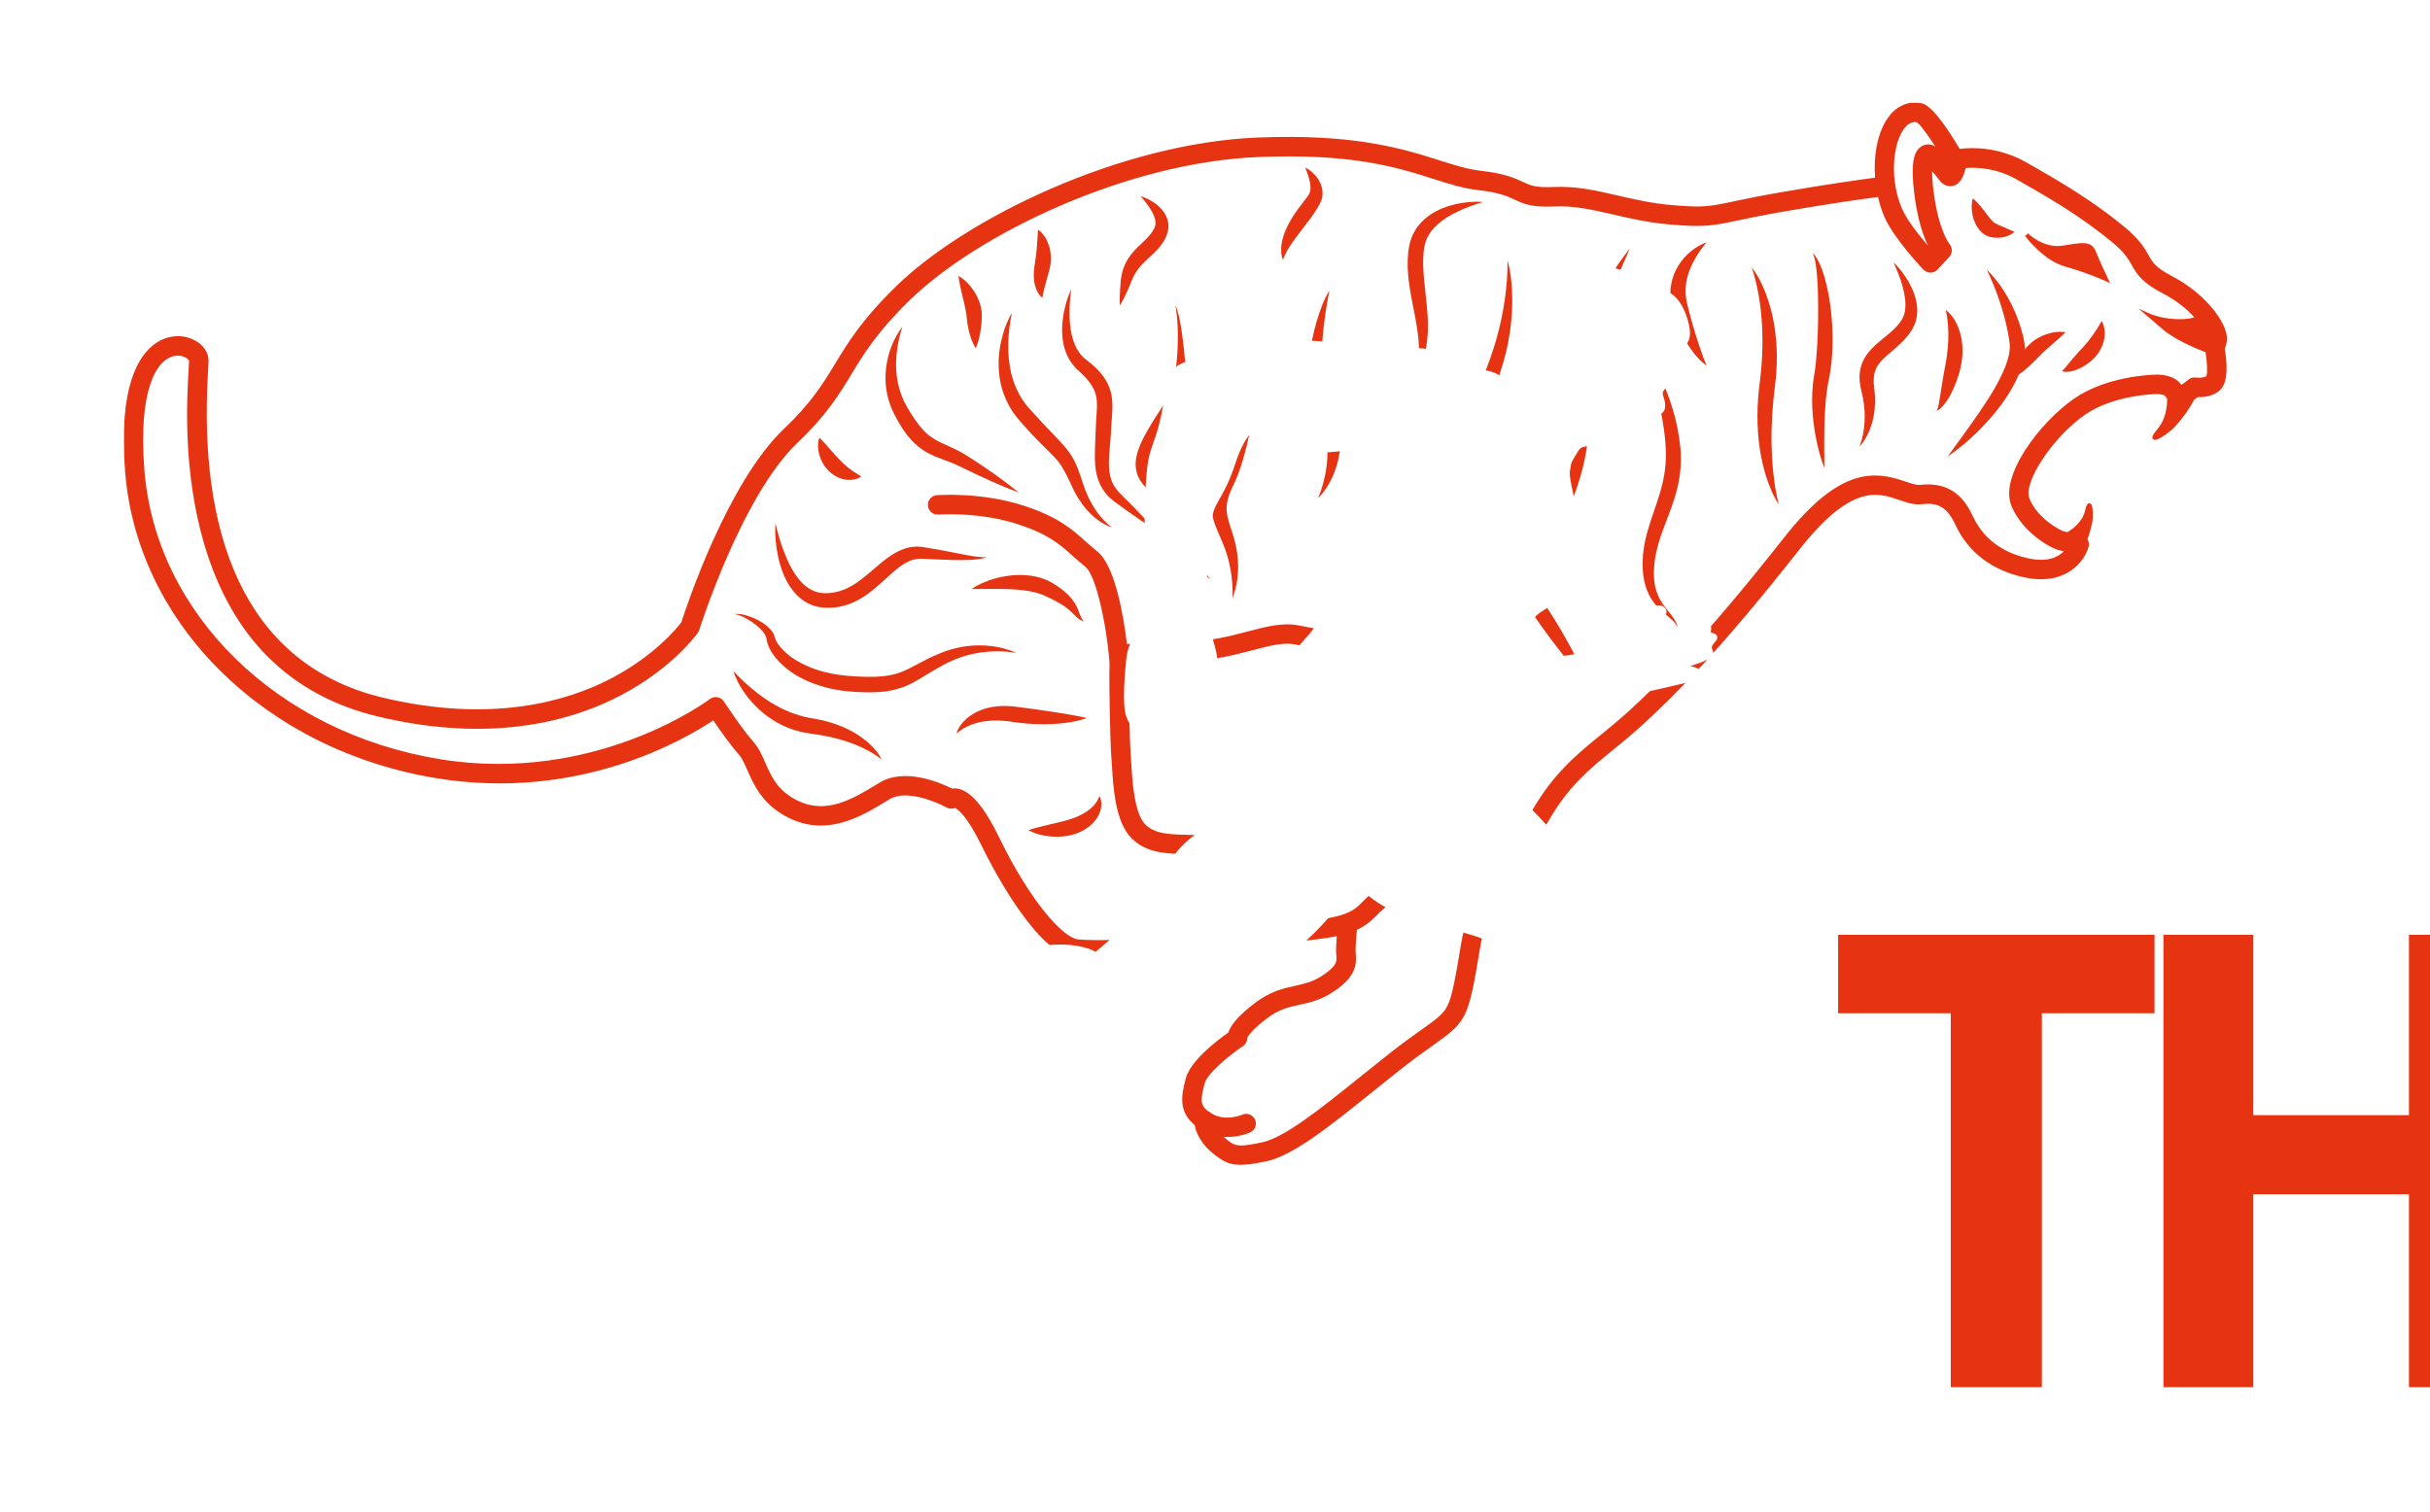
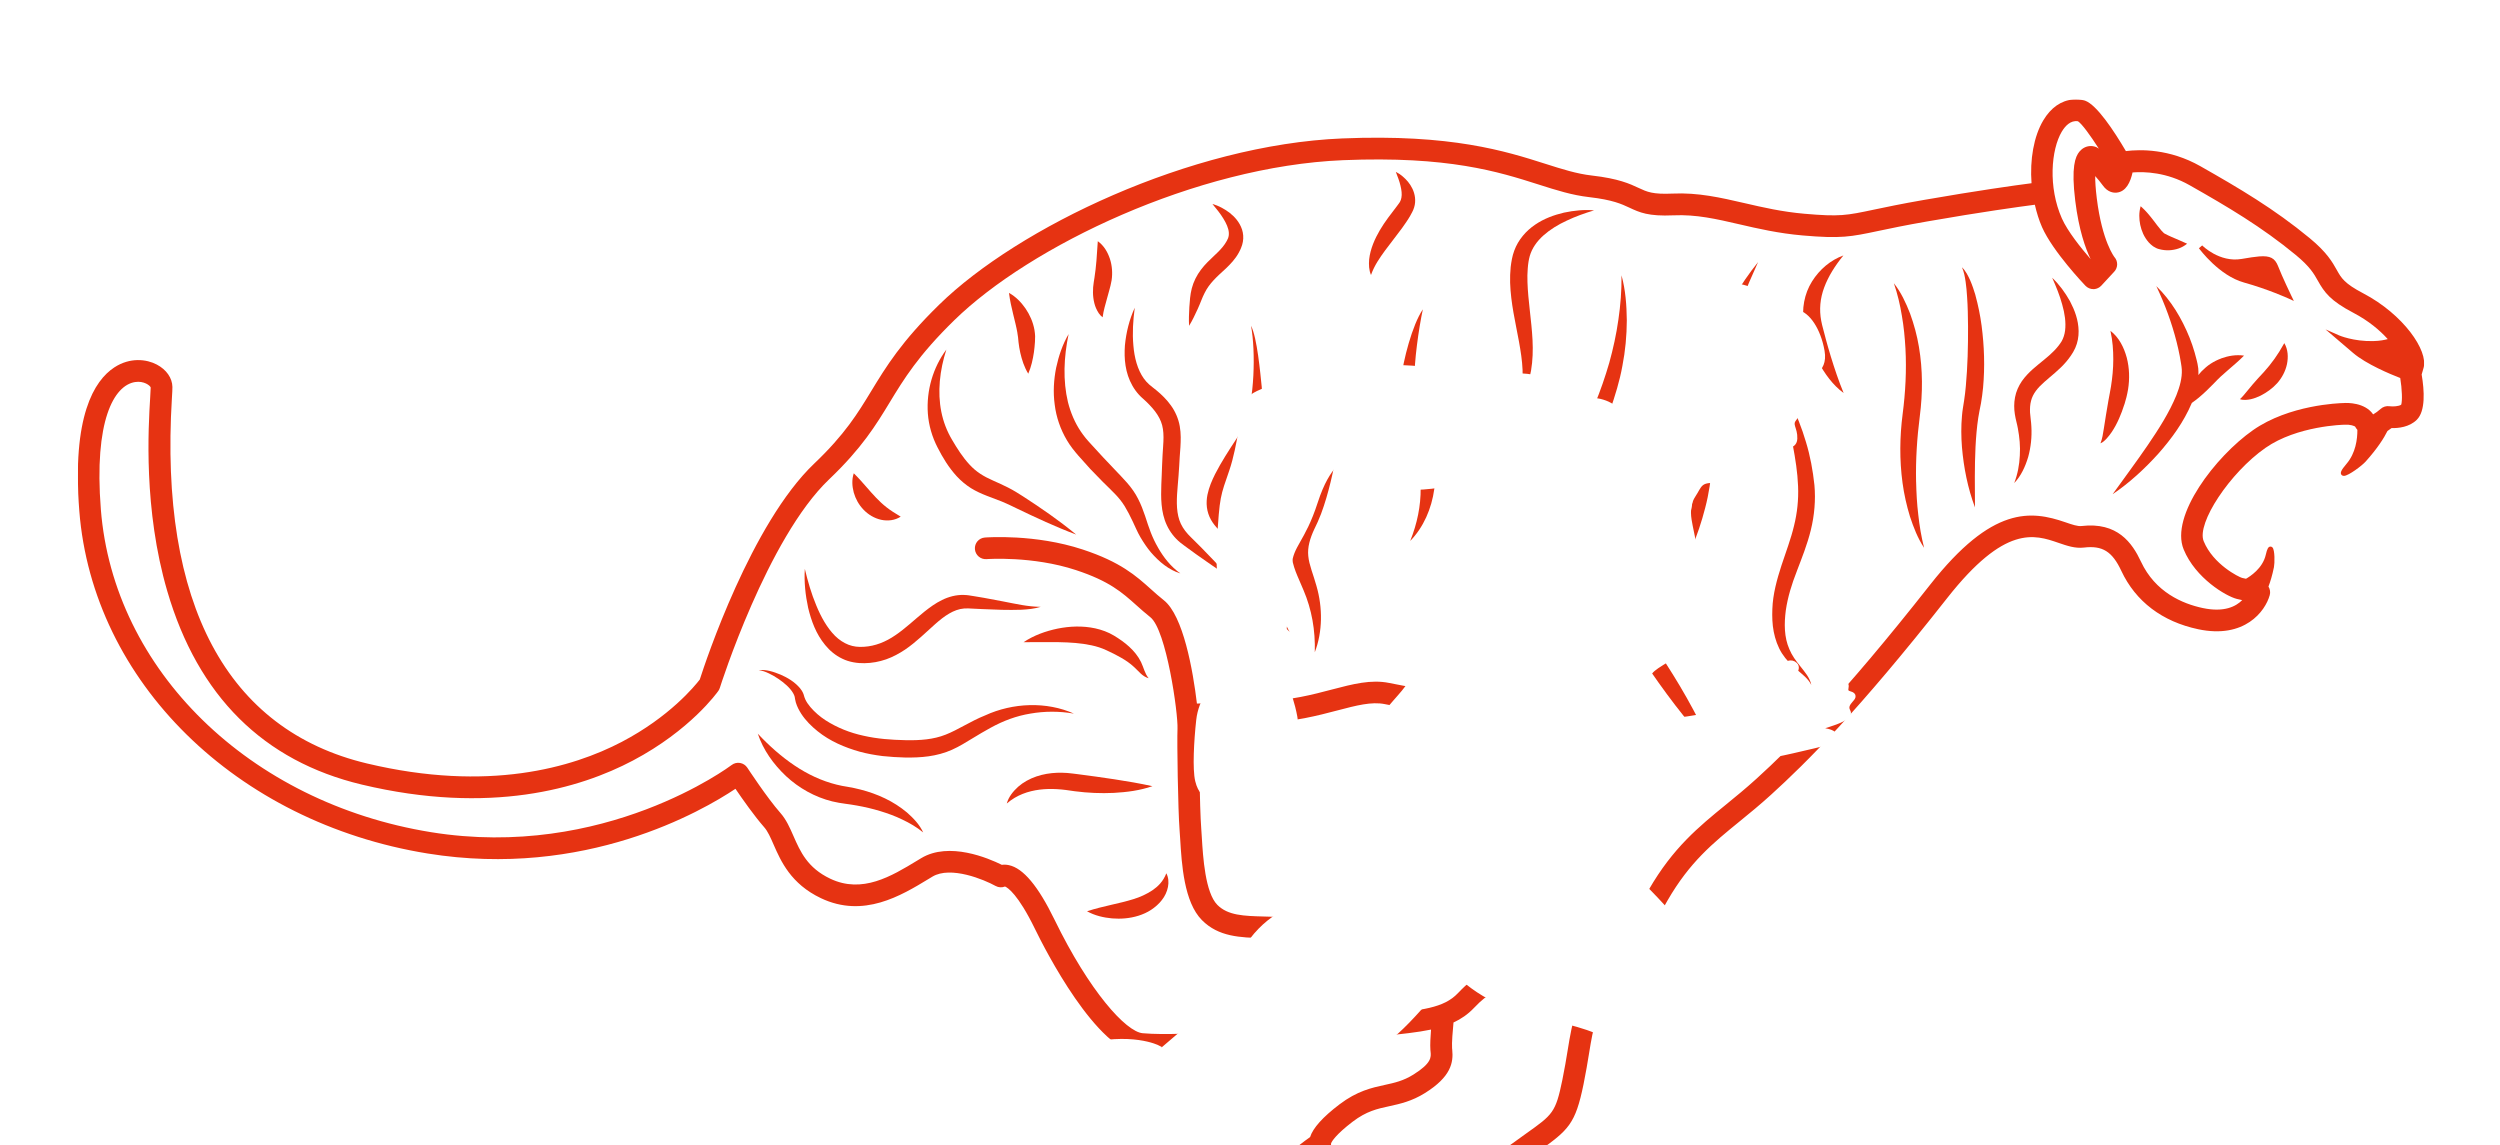
- <svg xmlns="http://www.w3.org/2000/svg" id="Livello_1" data-name="Livello 1" viewBox="50 720 900 560">
+ <svg xmlns="http://www.w3.org/2000/svg" id="Livello_1" data-name="Livello 1" viewBox="70 725 830 380">
  <defs>
    <style>
      .cls-1 {
        mask: url(#mask);
      }

      .cls-2 {
        fill: #3c3c3b;
      }

      .cls-3 {
        filter: url(#luminosity-noclip);
      }

      .cls-4 {
        stroke: #000;
        stroke-miterlimit: 10;
        stroke-width: 1.82px;
      }

      .cls-5 {
        fill: #e63312;
      }
    </style>
    <filter id="luminosity-noclip" x="95.85" y="758" width="778.98" height="481.54" color-interpolation-filters="sRGB" filterUnits="userSpaceOnUse">
      <feFlood flood-color="#fff" result="bg" />
      <feBlend in="SourceGraphic" in2="bg" />
    </filter>
    <mask id="mask" x="95.85" y="758" width="778.98" height="481.54" maskUnits="userSpaceOnUse">
      <g class="cls-3">
        <path class="cls-4" d="M516.78,1022.69c-11.95-10.33-13.66-16.49-12.73-27.13,1.6-18.26,16.1-23.75,16.1-23.75,0,0,3.05-1.19,9.15-8.88,6.1-7.69,8.18-8.39,11.98-16.42,3.8-8.03,3.53-10.26,4.47-19.18.94-8.92.98-18.09,1.7-28.11.72-10.02,5.39-13.76,5.39-13.76l21.2,3.24c-4.27-.84-10.46-2.37-17.38-3.13-6.91-.76-10.2,1.69-21.16,1.04-10.96-.65-19.5-9.38-19.5-9.38,0,0-5.13,1.2-9.38,14.33-4.25,13.13-8.22,14.18-8.69,21.28-.47,7.1-.79,14.36-1.68,20.96-.89,6.6-2.82,9.94-.79,15.09,2.03,5.14,3.63,10.11,4.36,14.21.72,4.1-2.05,1.98-3.56,10.39-1.51,8.4-5.67,3.75-5.67,3.75,0,0-.96,2.09-1.54,8.71-.58,6.62-1.25,7.18-3.77,7.58-2.52.4-.79,4.34-4.04,4.36-3.27.02-2.93-3.83-6.1-3.02-3.17.81-3.17-8.04-3.9-6.86-.72,1.18-2.63-.08-3.54-3.88-.91-3.8-.41-13.07.35-19.99.76-6.92,5.02-11.2,7.33-16.43,2.32-5.23.03-2.17,1.16-9.68,1.12-7.51-2.47-17.91-1.6-33.2.87-15.29,1.14-14.8,4.06-23.39,2.93-8.59,3.59-19.7,5.45-23.27s15-6.54,23.58-7.03c8.58-.49,9.96-4.62,27.59-4,17.63.61,26.07,6,26.07,6,0,0,6.55-4.75,17.31-2.83,13.71,2.44,15.32,7.55,15.32,7.55,0,0,6.03-.64,10.16,1.73,4.14,2.38,3.78,3.83,7.46,4.31,3.68.48,3.57-1.71,3.88-3.54.31-1.83-2.76-9.24-1.7-17.84,1.07-8.6,6.33-15.59,9.86-18.69,3.53-3.11,12.25-5.29,21.45-4.02,9.2,1.27,9.64,5.03,12.41,7.14,2.76,2.1,5.47,1.25,8.84,1.86,3.36.6,6.95,5.73,8.18,12.82,1.24,7.09-5.18,7.77-5.18,7.77,0,0-.47,1.82-.61,5.22-.14,3.4-1.71,7.14-3.46,9.32-1.74,2.17.34,3.29.19,6.69-.14,3.4-4.65,1.77-5.45,2.01-.8.24-1.34,1.12-1.19,3,.15,1.88-2.57,1.02-2.55,2.57.02,1.56-2.29,1.35-3.25,1.73-.96.38-.07.77-2.49,3.66-2.43,2.89-5.09,1.42-10.94.91-5.85-.51-5.73,1.67-7.87,4.9q-2.15,3.23-1.35,8.26c.8,5.03,3.41,14.26,3.36,22.64-.04,8.38,1.3,16.26-7.23,21.55-8.53,5.3-9.62,5.33-10.32,9.79-.7,4.46-3.81,9.16-3.81,9.16,0,0,6.78,4.78,17.56,2.94,10.78-1.84,12.13-1.12,13.92-3.76,1.78-2.64,5.63-7.58,10.74-9.3,5.11-1.72,8.4-7.33,10.98-4.94,2.58,2.4-8.28,9.52-8.28,9.52,0,0,2.47.22,6.16.54,3.69.33,14.65-4.3,17.73-4.03,3.08.27-.55,2.74,2.65,3.64,3.21.9-2.58,2.57-.69,5.84,1.89,3.27-16.69,6.3-10.58,6.22,6.11-.07,10.11,2.63-.44,5.02-10.55,2.39-17.78,4.65-23.83,2.88-6.05-1.77-13.35,6.43-30.65,8.64-17.3,2.21-26.2.24-26.2.24l-9.91,11.77s7.25,2.29,18.54,10.31c11.3,8.03,19.57,17.44,31.27,30.47,11.68,13.02,18.91,20.28,22.05,31.73,3.13,11.44-2.19,15.53-4.64,19.87-2.45,4.34-11.15,23.44-19.6,39.68-8.46,16.23-5.38,9.46-20.05,30.52-14.67,21.06-8.78,27.79-8.78,27.79,0,0,.79,2.14,3.55,3.62,2.76,1.49.65,6.68,5.33,10.81,4.67,4.14,19.19,11.61,27.03,11.88,7.84.27,9.76,6.65,2.55,13.46-7.22,6.82-22.64,12.92-32.88,12.43-10.23-.48-13.08-7.35-19.79-6.28-6.71,1.07-25.83-2.67-31.74-6.09-5.91-3.42-1.62-5.11.79-9.03,2.41-3.93,3.04-6.36,4.47-13.27,1.43-6.9,9.16-14.92,9.16-14.92,0,0-1.39,4.69.09,3.73,1.48-.96,9.37-23.7,13.67-32.17,4.31-8.47,6.79-26.1,11.21-44.8,4.43-18.7,22.58-34.65,22.58-34.65l4.34,3.95s-8.3-10.04-15.48-14.86c-7.18-4.82-13.94-5.56-30.01-9.92-16.06-4.36-23.99-14.83-23.99-14.83,0,0-3.75,7.57-14.32,18.44-10.57,10.87-14.16,9.7-27.35,18.63-13.19,8.93-9.67,2.1-23.28,12.34-10.62,7.99-17.6,11.05-26.73,10.72-9.13-.33-16.28,5.18-16.28,5.18,0,0-9.28,5.65-26.54,6.16-17.27.5-22.75,1.01-33,2.91-10.25,1.9-23.27,12.4-23.27,12.4,0,0,5.66-.9,5.97,2.69.31,3.6-8.77,6.22-14.53,8.2-5.76,1.98-2.23,1.44-5.48,6.58-3.24,5.15-7.39,11.95-13.6,24.45-6.21,12.49-6.1,12.97-10.11,12.62-4-.35-6.21-7.29-9.07-22.58-2.85-15.3,4.14-17.18,5.64-21.86,1.5-4.68-.74-9.22.49-19.82,1.24-10.6,1.84-16.85,7.58-18.52,5.73-1.67,8.93.78,8.93.78,0,0,3.9-1.98,11.04-1.98,7.13,0,13.09,1.14,13.09,1.14,0,0,8.37-2.95,17.47-5.88,9.1-2.93,18.66-6.42,23.69-8.93,5.03-2.51,10.44-12.17,27.11-16.45,16.67-4.28,25.36.23,25.36.23l-4.37,5.92s8.37-7.27,17.58-15c9.21-7.73,10.54-16.66,18.08-26.55,7.53-9.89,15.76-10.79,19.6-14.17,3.85-3.39,5.99-5.55,5.99-5.55" />
      </g>
    </mask>
  </defs>
-   <path class="cls-5" d="M806.26,1095.39h41.72v-29.07h-117.2v29.07h41.72v138.52h33.75v-138.52h0ZM942.21,1233.92h33.28v-167.59h-33.28v66.8h-57.66v-66.8h-33.28v167.59h33.28v-71.49h57.66v71.49h0ZM1001.97,1233.92h88.13v-28.83h-54.38v-43.13h54.38v-28.36h-54.38v-38.2h54.38v-29.07h-88.13v167.59h0ZM1169.09,1233.92c70.32,0,74.3-79.93,31.17-89.07v-.7c30.47-7.97,37.27-77.82-33.52-77.82h-50.86v167.59h53.21ZM1161.83,1133.12v28.36h2.81c41.02,0,40.55,43.6-4.69,43.6h-10.31v-109.69h8.91c43.36,0,36.8,37.73,3.75,37.73h-.47ZM1245.04,1233.92h88.13v-28.83h-54.38v-43.13h54.38v-28.36h-54.38v-38.2h54.38v-29.07h-88.13v167.59h0ZM1414.03,1086.95h.94l15.24,75h-30.47l14.29-75h0ZM1444.74,1233.92h36.09l-37.97-167.59h-55.79l-37.5,167.59h36.33l8.44-43.6h41.49l8.91,43.6h0ZM1546.69,1235.32c66.8,0,78.52-78.29,18.28-98.44l-20.39-6.8c-27.43-9.14-22.74-37.5-.24-37.5,17.34,0,22.27,15,22.27,15l29.3-7.03s-7.97-35.86-51.1-35.86c-58.6,0-74.77,74.3-15.47,94.93l22.27,7.74c28.36,9.84,21.33,38.91-4.46,38.91s-28.59-15.47-28.59-15.47l-29.77,7.03s6.33,37.5,57.89,37.5h0ZM1676.55,1095.39h41.72v-29.07h-117.2v29.07h41.72v138.52h33.75v-138.52h0Z" />
-   <path class="cls-2" d="M1163.92,1036.51c63.84,0,67.46-72.56,28.3-80.86v-.64c27.66-7.24,33.83-70.65-30.43-70.65h-46.18v152.15h48.31ZM1157.32,945v25.75h2.55c37.24,0,36.81,39.58-4.26,39.58h-9.36v-99.59h8.08c39.37,0,33.41,34.26,3.41,34.26h-.43ZM1293.3,1039.27c44.47,0,67.46-41.5,67.46-80.65s-23.2-77.25-67.67-77.25-67.03,40.86-67.03,80.01,23.19,77.88,67.24,77.88h0ZM1293.72,908.62c22.77,0,33.84,22.13,33.84,51.07s-12.55,52.56-34.26,52.56-34.47-20.43-34.47-50.65,12.13-52.98,34.9-52.98h0ZM1434.38,1039.27c44.47,0,67.46-41.5,67.46-80.65s-23.2-77.25-67.67-77.25-67.03,40.86-67.03,80.01,23.2,77.88,67.24,77.88h0ZM1434.81,908.62c22.77,0,33.84,22.13,33.84,51.07s-12.55,52.56-34.26,52.56-34.47-20.43-34.47-50.65,12.13-52.98,34.9-52.98h0ZM1562.49,1037.78c60.65,0,71.29-71.07,16.6-89.37l-18.51-6.17c-24.9-8.3-20.64-34.05-.21-34.05,15.75,0,20.22,13.62,20.22,13.62l26.6-6.39s-7.24-32.56-46.39-32.56c-53.2,0-67.88,67.45-14.04,86.18l20.22,7.02c25.75,8.94,19.36,35.32-4.04,35.32s-25.96-14.04-25.96-14.04l-27.03,6.38s5.75,34.05,52.56,34.05h0ZM1680.37,910.74h37.88v-26.39h-106.4v26.39h37.88v125.76h30.64v-125.76h0Z" />
  <g class="cls-1">
    <g>
      <path class="cls-5" d="M826.34,813.41c-1.06-2.74-2.65-3.57-6.29-3.28-1.44.11-3.23.4-5.84.84-7.38,1.26-13.03-4.43-13.08-4.49l-1.09.93c.27.37,6.71,9.1,14.97,11.39,7.96,2.21,14.68,5.26,14.74,5.29l1.81.83-.87-1.8c-.03-.06-3.02-6.27-4.35-9.71Z" />
      <path class="cls-5" d="M874.62,847.16c1.65-5.74-6.73-17.8-20-24.76-6.3-3.3-7.3-5.08-8.8-7.76-1.46-2.61-3.29-5.86-9.01-10.58-11.8-9.74-23.41-16.57-36.28-23.88-10.31-5.85-20.09-5.6-24.74-5.02-3.98-6.77-9.63-15.32-13.54-16.74-.14-.05-.28-.09-.43-.12-1.18-.27-2.36-.36-3.51-.27-3.98.31-7.42,2.71-9.93,6.92-3.2,5.36-4.49,13.09-3.91,20.88-5.55.72-17.78,2.42-35.76,5.55-7.54,1.31-12.76,2.42-16.57,3.22-9.14,1.93-11.31,2.39-23.03,1.37-7.48-.65-13.82-2.12-19.96-3.54-7.89-1.82-15.35-3.55-23.85-3.16-6.62.3-8.46-.56-11.24-1.86-2.97-1.39-6.66-3.12-15.6-4.14-4.99-.57-9.82-2.11-15.41-3.89-13.14-4.18-31.15-9.92-67.42-8.42-50.49,2.08-107.68,29.67-133.77,55.14-12.63,12.33-17.7,20.67-22.61,28.74-4.49,7.38-8.73,14.36-18.91,24.05-20.89,19.89-36.08,65.7-38.01,71.71-1.63,2.13-10.03,12.4-25.92,20.71-16.37,8.56-44.33,16.75-84.57,7.16-46.54-11.1-68.94-53.03-64.77-121.26.11-1.81.18-3,.17-3.75-.05-2.96-1.98-5.73-5.17-7.42-3.4-1.8-8.89-2.49-14.13.95-6.66,4.38-14.08,16.2-11.61,47.65,4.46,56.64,52,103.41,115.62,113.72,52.22,8.46,91.15-14.09,102.22-21.48,2.37,3.48,6.32,9.1,9.56,12.78,1.18,1.34,2.08,3.39,3.12,5.77,2.41,5.49,5.71,13.01,15.69,17.76,14.13,6.73,26.59-.82,35.69-6.34l1.32-.8c6.07-3.66,17.21.99,20.99,3.09.98.54,2.13.59,3.13.18.85.36,4.29,2.47,9.97,14.14,3.28,6.74,20.39,40.44,35.12,41.72,7.08.61,17.22.19,27.71-.63,12.65-.99,25.81-2.58,34.75-3.66,2.8-.34,5.21-.63,7.1-.84,3.81-.43,7.26-.77,10.39-1.08,6.63-.66,11.92-1.22,16.39-2.15-.17,2.21-.34,5.08-.21,6.72l.06.64c.18,1.77.38,3.78-5.7,7.58-3.35,2.09-6.22,2.72-9.53,3.44-4.28.93-9.14,1.99-15.01,6.45-5.54,4.21-8.81,7.85-9.76,10.86-4.14,2.92-14.19,10.56-15.84,17.22-1.46,5.87-2.89,11.91,3.44,17.15,0,.1-.03.2,0,.3.09.53,1.04,5.28,5.95,9.48,4.37,3.73,7.03,5.26,12.86,4.8,2.04-.16,4.47-.56,7.49-1.19,10.09-2.12,23.23-12.69,39.87-26.07,3.06-2.46,6.24-5.02,9.54-7.63,5.28-4.19,9.3-7.04,12.53-9.33,10.02-7.12,12.24-9.08,14.94-22.25.79-3.86,1.33-7.18,1.81-10.11,1.54-9.45,2.31-14.19,8.69-20.33,5.97-5.74,7.42-9.3,9.63-14.69,1.54-3.77,3.46-8.46,7.77-15.92,7.36-12.74,15.03-18.99,23.92-26.23,3.34-2.72,6.78-5.53,10.44-8.86,11.64-10.58,28.8-27.56,58.45-65.26,19.25-24.48,29.05-21.09,36.93-18.38,2.88.99,5.57,1.93,8.52,1.58,6.12-.73,9.38,1.29,12.39,7.74,4.75,10.15,13.58,16.85,25.54,19.38,15.39,3.26,22.25-5.97,23.73-11.31.27-.97.11-2-.42-2.86.62-1.62,1.26-3.69,1.82-6.44.27-1.34.32-5.63-.47-6.53-.2-.22-.46-.33-.73-.31-.69.06-1.05.72-1.51,2.72-1.03,4.55-5.27,7.23-6.57,7.97-.48-.1-.94-.2-1.32-.29-1.03-.28-9.56-4.44-12.73-12.19-2.42-5.92,8.69-22.71,20.49-30.96,10.55-7.38,26.04-7.71,26.2-7.7.08,0,.16,0,.23-.01,1.52-.1,3.3.36,3.46.77.15.38.44.63.65.95.01,3.09-.56,7.7-3.6,11.26-1.88,2.2-2.07,2.93-1.78,3.51.07.13.34.55,1,.5,1.54-.12,5.86-3.34,7.13-4.76,3.94-4.4,6.07-7.78,7.23-10.13.47-.32.94-.64,1.35-.97,2.2.05,5.93-.29,8.42-2.79,2.89-2.89,2.51-9.59,1.59-15.01l.62-2.15ZM754.56,768.64c1.03-1.72,2.83-3.79,5.33-3.38,1.28.83,4.04,4.59,6.93,9.1-.2-.16-.41-.3-.64-.41-.41-.21-1.27-.54-2.39-.45-1.32.1-2.53.76-3.43,1.85-1.37,1.68-2.77,5.05-1.38,16.31,1.2,9.71,3.39,15.83,5.12,19.38-3.18-3.67-7.66-9.25-9.56-13.53-4.59-10.36-3.6-22.81,0-28.86ZM848.22,882.18h0v.08s0-.08,0-.08ZM867.18,859.37c-.78.54-2.76.66-3.86.5-1.07-.16-2.16.17-2.96.9-.75.68-1.71,1.38-2.47,1.81-2.77-4-8.61-3.85-9.78-3.77-1.63.04-18.09.59-30.11,9-12.43,8.69-27.59,28.44-23.03,39.58,3.91,9.57,14.08,15.56,17.66,16.45.51.13,1.13.26,1.78.4-2.1,2.13-6.02,4.13-13.09,2.63-6.74-1.43-15.77-5.26-20.51-15.39-2.93-6.26-7.8-13.24-19.76-11.84-1.27.15-3.15-.49-5.32-1.24-11.4-3.93-24.25-5.56-44.93,20.73-29.32,37.28-46.2,53.99-57.63,64.39-3.52,3.2-6.89,5.95-10.15,8.61-9.04,7.37-17.58,14.33-25.6,28.21-4.56,7.89-6.66,13.04-8.2,16.8-2.05,5.02-3.08,7.55-7.96,12.23-8.1,7.79-9.17,14.38-10.8,24.35-.47,2.86-.99,6.1-1.76,9.82-2.23,10.85-3.16,11.5-12.06,17.82-3.3,2.34-7.4,5.26-12.83,9.57-3.31,2.62-6.5,5.19-9.58,7.66-15.26,12.27-28.44,22.87-36.84,24.63-9.49,1.99-10.12,1.46-14.21-2.03,0,0-.01-.02-.02-.02,1.03.07,2.04.07,2.97,0,3.86-.3,6.67-1.54,6.89-1.64,1.81-.82,2.61-2.95,1.8-4.76-.82-1.8-2.93-2.61-4.74-1.8-.14.06-6.25,2.64-11.28-.42-4.53-2.76-4.29-4.58-2.68-11.07.9-3.63,8.85-10.32,14.21-13.91,1.04-.7,1.62-1.85,1.6-3.05.25-.56,1.55-2.85,7.17-7.13,4.6-3.49,8.11-4.26,12.18-5.14,3.47-.76,7.41-1.61,11.81-4.36,8.68-5.42,9.48-10.13,9.05-14.41l-.05-.48c-.13-1.59.21-6.01.46-8.41,0-.04-.01-.07-.01-.11,2.52-1.17,4.75-2.68,6.76-4.79,2.81-2.96,4.33-3.94,5.95-4.97,2.18-1.4,4.44-2.84,8.71-7.98,3.68-4.43,5.28-9.32,4.74-14.54-.98-9.6-9.05-17-10.96-18.63-2.59-3.42-5.47-5.24-8.84-6.04l-.65-8.25c-.26-3.29-.81-7.52-1.52-12.88-.77-5.83-1.72-13.08-2.67-22.02-1.75-16.4,9.34-66.92,9.45-67.43.43-1.94-.8-3.86-2.74-4.29-1.94-.43-3.86.8-4.29,2.74-.4,1.78-8.19,37.35-9.56,59.11-3.54-.54-9.43-1.49-15.72-2.77-6.03-1.22-12.05.36-19.03,2.19-6.39,1.68-13.64,3.59-22.69,3.84-12.4.36-18.94.65-22.1.82-1.32-11.07-4.54-29.2-10.98-34.3-1.54-1.22-2.89-2.42-4.31-3.7-4.95-4.43-10.06-9.01-22.62-13.15-15.82-5.22-31.82-4.03-32.5-3.98-1.98.15-3.46,1.88-3.3,3.86.16,1.98,1.88,3.46,3.86,3.31.15-.01,15.28-1.11,29.68,3.64,11.13,3.67,15.27,7.38,20.07,11.67,1.44,1.29,2.93,2.62,4.64,3.98,5.31,4.21,9.25,31.93,9.01,37.09-.19,4.11.17,26.98.69,33.59.07.85.13,1.85.2,2.95.5,8.33,1.26,20.92,7.22,26.93,5.53,5.58,12.73,5.78,20.35,5.99,1.91.05,3.89.11,5.88.25,1.77.12,3.59.1,5.42-.04,8.51-.67,17.36-3.94,22.81-7.23,2.46-1.48,5.53-3.11,8.14-4.46.04-.01.08,0,.11,0,.04-.01,5.54-2.16,12.33-.47,2.29.57,3.86,1.2,3.88,1.2,1.84.74,3.94-.15,4.68-1.99.74-1.84-.14-3.94-1.98-4.68-.08-.03-2.02-.82-4.84-1.52-1.41-.35-2.78-.58-4.09-.71,1.33-.61,2.84-1.13,4.52-1.5,10.14-2.2,12.98-1.17,15.9,2.84.19.26.42.49.67.69.07.06,7.91,6.45,8.68,14.09.32,3.26-.7,6.26-3.12,9.18-3.56,4.28-5.18,5.32-7.05,6.52-1.82,1.16-3.87,2.48-7.29,6.08-4.73,4.98-11.86,5.69-26.05,7.1-3.16.31-6.64.66-10.48,1.09-1.91.21-4.34.51-7.16.85-16.11,1.94-46.1,5.56-60.98,4.27-5.53-.48-17.67-13.86-29.27-37.7-5.44-11.17-10.39-17.09-15.14-18.1-.89-.19-1.67-.2-2.34-.1-4.48-2.22-17.55-7.79-26.78-2.22l-1.34.81c-8.55,5.19-18.24,11.07-28.87,6-7.56-3.6-9.92-8.97-12.2-14.16-1.23-2.81-2.4-5.46-4.31-7.63-4.53-5.14-10.94-14.96-11.01-15.05-.55-.84-1.42-1.41-2.41-1.58-.99-.17-2,.08-2.8.69-.41.32-42.22,31.63-99.82,22.29-60.33-9.78-105.4-53.85-109.6-107.18-2.32-29.46,4.35-41.15,11.36-42.26,2.95-.47,5.03,1.18,5.19,1.81,0,.42-.07,1.68-.16,3.14-.62,10.2-2.28,37.3,5.67,64.48,10.18,34.82,31.92,56.43,64.62,64.22,42.62,10.16,72.44,1.27,89.95-7.98,19.14-10.11,28.03-22.63,28.4-23.16.21-.3.37-.63.48-.99.15-.49,15.74-49.66,36.29-69.23,10.87-10.35,15.56-18.06,20.09-25.52,4.67-7.69,9.5-15.64,21.49-27.33,25.12-24.52,80.25-51.08,129.04-53.1,35-1.44,51.6,3.84,64.94,8.09,5.95,1.9,11.09,3.53,16.78,4.18,7.77.89,10.74,2.28,13.37,3.51,3.34,1.56,6.22,2.91,14.62,2.53,7.52-.34,14.19,1.2,21.91,2.99,6.08,1.41,12.98,3,20.96,3.69,12.79,1.11,15.9.45,25.14-1.5,3.97-.84,8.9-1.88,16.32-3.17,18.05-3.15,30.26-4.83,35.63-5.53.6,2.59,1.36,5.12,2.4,7.47,3.58,8.08,13.97,18.98,14.41,19.44.69.71,1.64,1.12,2.63,1.11.08,0,.17,0,.25,0,.9-.07,1.74-.48,2.36-1.14l4.32-4.67c1.25-1.35,1.28-3.44.06-4.82,0,0-4.09-5.12-5.87-19.54-.41-3.33-.54-5.7-.52-7.36.88.99,1.78,2.07,2.51,3.09,1.62,2.28,3.53,2.49,4.53,2.41,3.23-.26,4.67-3.58,5.36-6.71,4.03-.31,11.33-.08,18.96,4.25,12.57,7.13,23.9,13.8,35.25,23.17,4.69,3.87,6.03,6.25,7.32,8.55,2.14,3.82,4.12,6.62,11.74,10.61,5.17,2.71,8.85,5.87,11.45,8.75-1.1.29-2.51.6-4.78.66-6.6.17-11.34-1.88-11.39-1.9l-4.48-1.98,9.14,7.81c4.38,3.74,12.4,7.07,15.66,8.33.6,3.67.75,7.67.3,8.92ZM528.08,1018.73c-2.65,1.37-5.73,3.02-8.27,4.55-4.75,2.86-15.06,6.88-24.02,6.26-2.15-.15-4.21-.21-6.19-.26-6.67-.18-11.93-.33-15.44-3.86-4.04-4.08-4.76-15.94-5.15-22.31-.07-1.15-.13-2.18-.2-3.08-.52-6.64-.83-29.23-.68-32.7,0-.21-.02-.8-.07-1.59,3.22-.17,9.74-.45,21.62-.79,9.87-.28,17.88-2.39,24.31-4.08,6.36-1.67,11.38-2.99,15.77-2.1,7.1,1.44,13.49,2.45,16.94,2.96.03,1.22.08,2.37.19,3.39.96,9.03,1.92,16.32,2.69,22.19.69,5.25,1.24,9.4,1.48,12.5l.58,7.33c-2.12.2-4.39.59-6.89,1.14-9.58,2.08-14.88,8.08-16.67,10.45Z" />
      <path class="cls-5" d="M807.46,844c-1.21.44-2.38,1.02-3.5,1.74-1.11.71-2.19,1.68-3.04,2.54-.38.39-.69.82-1.05,1.23.01-.73.03-1.47-.05-2.23-.05-.49-.15-1.03-.24-1.48l-.29-1.26c-.2-.85-.43-1.68-.67-2.52-.48-1.67-1.05-3.3-1.68-4.91-2.58-6.38-6.15-12.39-11.05-17.12,2.9,6.09,5.15,12.26,6.74,18.52.4,1.56.74,3.13,1.05,4.71l.41,2.36.18,1.19c.04.37.09.65.09.99.13,2.64-.65,5.59-1.79,8.43-2.33,5.73-5.87,11.25-9.55,16.65-3.7,5.43-7.68,10.73-11.62,16.23,5.62-3.8,10.61-8.41,15.16-13.44,4.38-4.98,8.4-10.42,11.13-16.86.78-.56,1.55-1.13,2.28-1.73,1.82-1.52,3.48-3.14,5.04-4.75.8-.84,1.44-1.51,2.22-2.23.77-.71,1.58-1.42,2.43-2.15,1.7-1.48,3.5-2.97,5.36-4.84-2.64-.39-5.18.06-7.6.92Z" />
      <path class="cls-5" d="M775.31,859.26c.25-.81.46-1.59.68-2.43.21-.85.38-1.71.53-2.57.55-3.46.46-7.09-.44-10.53-.92-3.39-2.59-6.74-5.41-8.89.74,3.36.94,6.45.94,9.51,0,3.04-.3,6.02-.77,9.01-.11.75-.24,1.49-.4,2.24l-.44,2.35c-.28,1.58-.56,3.15-.8,4.73l-.75,4.75c-.27,1.6-.46,3.19-1.1,4.76.84-.33,1.49-1,2.09-1.63.61-.65,1.11-1.36,1.62-2.07.98-1.44,1.77-2.96,2.46-4.51.7-1.55,1.26-3.13,1.77-4.73Z" />
      <path class="cls-5" d="M725.85,823.01c-.51-1.65-1.03-3.3-1.73-4.89-.71-1.57-1.5-3.18-2.75-4.38.7,1.55.97,3.19,1.22,4.83.22,1.64.39,3.28.48,4.94.25,3.3.28,6.61.32,9.92.03,6.6-.14,13.22-.73,19.7-.14,1.62-.33,3.23-.57,4.81-.21,1.49-.59,3.37-.71,5.1-.32,3.51-.28,6.99-.01,10.43.59,6.85,1.93,13.58,4.32,19.99-.04-6.81-.14-13.49.18-20.06.17-3.28.43-6.53.91-9.69.24-1.61.56-3.02.91-4.84.31-1.74.51-3.47.69-5.19.63-6.9.4-13.77-.49-20.56-.45-3.4-1.14-6.77-2.05-10.09Z" />
      <path class="cls-5" d="M706.14,884.95c-.16-7.3.31-14.56,1.24-21.81.98-7.56.99-15.37-.29-22.95-.63-3.79-1.64-7.51-2.95-11.11-1.39-3.56-3.01-7.07-5.38-10.05,1.23,3.56,2.07,7.17,2.66,10.79.64,3.61.98,7.25,1.19,10.88.39,7.27.01,14.5-.93,21.73-.98,7.55-1.07,15.3-.04,22.88.51,3.8,1.36,7.54,2.47,11.19,1.2,3.62,2.58,7.21,4.69,10.38-.93-3.66-1.53-7.31-1.93-10.97-.45-3.65-.63-7.31-.72-10.96Z" />
      <path class="cls-5" d="M666.55,914.61c1.65-4.33,3.47-8.83,4.65-13.66,1.18-4.82,1.64-9.93,1.19-14.9-.52-4.86-1.4-9.71-2.82-14.32-1.35-4.65-3.21-9.1-5.11-13.42-1.93-4.33-3.99-8.5-5.05-13.14-.22,4.81,1.21,9.54,2.39,14.09,1.29,4.55,2.5,9.04,3.42,13.56.85,4.54,1.57,9.04,1.74,13.59.19,4.45-.27,8.84-1.35,13.18-1.03,4.35-2.69,8.66-4.19,13.22-1.46,4.55-2.84,9.4-3,14.43-.09,2.49-.03,5,.46,7.51.49,2.49,1.35,4.97,2.71,7.14,1.38,2.16,3.17,3.94,5,5.46,1.8,1.55,3.7,2.91,4.77,5.06-.46-2.39-2.2-4.35-3.63-6.17-1.48-1.83-2.82-3.65-3.65-5.68-1.77-3.99-1.76-8.51-1.19-12.93.64-4.41,1.96-8.68,3.66-13Z" />
      <path class="cls-5" d="M676.12,837.38l-.79-3-.4-1.53c-.11-.46-.21-.91-.29-1.37-.69-3.66-.37-7.38.99-11.03,1.35-3.66,3.58-7.21,6.38-10.64-4.22,1.52-7.9,4.6-10.42,8.63-2.54,4.03-3.55,9.27-2.61,14.08.11.6.25,1.19.41,1.78l.45,1.59c.35,1.08.68,2.14,1.08,3.18.78,2.09,1.69,4.13,2.75,6.09,2.14,3.89,4.78,7.66,8.42,10.33-1.7-4.1-3.01-8.08-4.25-12.09-.6-2.01-1.19-4-1.73-6.02Z" />
      <path class="cls-5" d="M632.56,864.91c-.06,2.46.19,5.08.32,7.24.14,2.26.15,4.53.11,6.81-.05,4.57-.59,9.13-1.25,13.69-1.47,9.12-3.86,18.17-7.07,27.09,5.37-7.87,9.09-16.85,11.47-26.19,1.23-4.67,1.91-9.49,2.29-14.34.17-2.43.19-4.88.12-7.33-.13-2.54-.32-4.63-.25-6.89.17-8.96,2.26-18,5.06-26.82,2.85-8.83,6.39-17.51,10.32-26.15-5.97,7.41-10.76,15.76-14.51,24.59-3.69,8.84-6.42,18.33-6.61,28.28Z" />
      <path class="cls-5" d="M625.27,948.73l-2.47-3.91c-.83-1.26-1.49-2.38-2.09-3.66-2.43-5.02-3.53-10.78-3.91-16.69-.38-5.92-.07-11.99.56-18.21-2.94,5.56-4.53,11.78-5.07,18.17-.47,6.37.3,13.11,3.24,19.22.71,1.5,1.65,3.02,2.54,4.31l2.65,3.78c1.79,2.5,3.61,4.99,5.49,7.43,3.78,4.88,7.67,9.68,12.06,14.17-2.37-5.81-5.26-11.28-8.28-16.67-1.51-2.69-3.1-5.33-4.72-7.95Z" />
      <path class="cls-5" d="M607.3,831.16c-.68,4.85-1.73,9.63-3.03,14.31-1.35,4.65-2.93,9.25-4.8,13.76-1.77,4.54-4,8.84-5.7,13.94-1.64,5.13-2.07,10.42-2.15,15.47-.01,5.08.14,10.09.55,15.07.34,4.98.84,9.94,1.46,14.91.35,2.48.69,4.96,1.17,7.42.24,1.23.49,2.46.78,3.69.16.61.32,1.22.51,1.82.2.59.36,1.23.75,1.73-.38-1.17-.34-2.44-.4-3.67-.05-1.24-.06-2.48-.06-3.72,0-2.48,0-4.96.07-7.44l.21-14.87c.12-4.96.08-9.88.41-14.73.29-4.86.76-9.57,2.19-13.92.68-2.2,1.62-4.41,2.57-6.71.93-2.3,1.9-4.66,2.73-7.05,1.64-4.78,3.17-9.64,4.07-14.67.98-4.99,1.45-10.07,1.47-15.13-.06-5.05-.42-10.12-1.76-14.97.07,5-.33,9.92-1.04,14.77Z" />
      <path class="cls-5" d="M505.17,888.66c-.6,1.65-1.19,3.31-1.86,4.89-.33.8-.66,1.58-1.01,2.34l-1.18,2.41c-.81,1.76-1.52,3.64-1.96,5.67-.43,2.02-.55,4.24-.22,6.34.33,2.1,1.01,4.01,1.73,5.73l2.11,4.93c2.7,6.32,3.95,13.28,3.73,20.57,2.62-6.84,2.65-14.78.55-22.03-.99-3.62-2.45-6.96-2.71-9.9-.31-2.9.57-5.86,1.98-8.89l.54-1.14.62-1.32c.39-.88.76-1.76,1.09-2.63.65-1.76,1.25-3.52,1.76-5.29,1.04-3.53,1.89-7.08,2.6-10.65,1.39-7.14,2.39-14.34,2.61-21.65-2.57,6.83-4.72,13.7-6.97,20.5-1.12,3.4-2.23,6.79-3.42,10.11Z" />
      <path class="cls-5" d="M495.77,928.75c-.56-2.08-1.01-4.2-1.33-6.32-.32-2.18-.88-4.52-1.69-6.69-.81-2.2-1.94-4.26-3.19-6.21-2.51-3.93-5.69-7.24-8.78-10.37l-1.16-1.17c-.4-.4-.79-.77-1.08-1.09-.62-.67-1.14-1.36-1.49-2.05-.73-1.36-.86-2.73-.52-4.47.32-1.72,1.1-3.6,1.99-5.46.88-1.88,1.92-3.75,2.96-5.65l3.19-5.7c1.16-2,2.13-4.22,2.82-6.45,1.44-4.48,1.8-9.18,1.4-13.71-.47-4.51-1.51-16.3-3.55-20.26,1.61,8.65,1.13,24.87-2.06,32.42-.82,1.89-1.79,3.63-2.94,5.36-1.22,1.83-2.4,3.69-3.58,5.58-1.17,1.89-2.29,3.84-3.35,5.9-1.03,2.08-2,4.26-2.54,6.86-.25,1.29-.36,2.71-.18,4.17.18,1.45.66,2.9,1.36,4.13.7,1.24,1.56,2.28,2.45,3.19.47.48.88.85,1.27,1.21l1.21,1.11c3.22,2.94,6.3,5.84,8.92,9.05,2.59,3.25,4.57,6.82,5.79,10.95.75,2.14,1.55,4.23,2.59,6.24,1.05,1.98,2.2,3.97,3.89,5.45-.6-.92-1.04-1.93-1.41-2.95-.39-1.01-.71-2.04-.99-3.09Z" />
      <path class="cls-5" d="M466.56,904.53c-.73-.73-1.57-1.53-2.18-2.2-1.27-1.41-2.26-2.95-2.83-4.65-1.14-3.41-.9-7.37-.54-11.52.18-2.08.36-4.22.48-6.39.08-2.09.26-4.1.41-6.28.12-2.16.22-4.51-.22-6.99-.43-2.47-1.5-4.93-2.94-6.9-1.43-1.99-3.1-3.61-4.84-5.04l-1.31-1.04c-.41-.31-.71-.55-1.05-.86-.66-.59-1.26-1.25-1.79-1.99-2.11-2.96-3.14-6.93-3.47-10.98-.37-4.08-.11-8.3.46-12.53-1.79,3.9-2.85,8.14-3.27,12.53-.31,4.36.06,9.11,2.5,13.38.6,1.06,1.32,2.06,2.16,2.98.4.45.9.91,1.31,1.27l1.11,1.02c1.42,1.38,2.74,2.81,3.7,4.33.97,1.52,1.6,3.06,1.84,4.77.27,1.71.22,3.63.07,5.69-.12,2.04-.29,4.26-.35,6.4-.04,2.06-.18,4.15-.25,6.3-.06,2.15-.13,4.37.09,6.66.2,2.28.7,4.68,1.75,6.9,1.03,2.22,2.58,4.2,4.39,5.69.95.77,1.75,1.31,2.62,1.96l2.57,1.88c3.48,2.45,6.94,4.91,10.58,7.18-2.81-3.24-5.78-6.28-8.75-9.33l-2.26-2.25Z" />
      <path class="cls-5" d="M454.46,906.79c-.95-1.61-1.74-3.31-2.42-5.05-.67-1.72-1.22-3.48-1.86-5.42-.64-1.89-1.35-3.8-2.33-5.7-.95-1.92-2.28-3.75-3.64-5.31-2.74-3.08-5.43-5.7-8.04-8.55-1.32-1.4-2.62-2.82-3.9-4.25-.67-.74-1.28-1.39-1.83-2.07-.56-.69-1.08-1.4-1.58-2.13-1.99-2.93-3.4-6.26-4.3-9.8-1.71-7.12-1.39-14.92.22-22.6-2.01,3.42-3.29,7.25-4.14,11.19-.78,3.95-1.05,8.09-.48,12.22.5,4.13,1.9,8.24,4.09,11.9.54.92,1.15,1.8,1.79,2.65.65.86,1.34,1.66,1.96,2.39,1.3,1.5,2.61,2.96,3.96,4.42,1.36,1.44,2.74,2.86,4.13,4.25,1.4,1.38,2.81,2.73,4.08,4.05,1.28,1.31,2.31,2.61,3.25,4.12.92,1.51,1.77,3.19,2.59,4.91.81,1.68,1.58,3.6,2.63,5.38,1.04,1.76,2.18,3.47,3.5,5.03,2.66,3.06,5.9,5.8,9.74,6.96-3.2-2.29-5.58-5.34-7.43-8.59Z" />
      <path class="cls-5" d="M404.76,886.91c-1.68-.88-3.4-1.6-4.99-2.33-3.23-1.41-5.74-2.96-7.91-5.36-2.19-2.35-4.05-5.25-5.81-8.26-1.69-2.86-2.87-5.94-3.53-9.23-1.32-6.58-.55-13.75,1.67-20.67-4.38,5.88-6.69,13.51-6.14,21.27.29,3.87,1.42,7.76,3.22,11.23,1.69,3.32,3.66,6.61,6.38,9.58,1.37,1.47,2.96,2.82,4.7,3.92,1.75,1.08,3.58,1.89,5.31,2.56,1.74.66,3.38,1.26,4.97,1.9,1.6.65,3.09,1.38,4.75,2.19,6.51,3.13,13.06,6.2,19.91,8.77-5.64-4.67-11.61-8.78-17.7-12.72-1.49-.96-3.15-2-4.84-2.85Z" />
      <path class="cls-5" d="M467.61,827.64c.86-1.84,1.53-3.87,2.32-5.37,1.59-3.22,4.03-5.36,7.1-8.17,1.49-1.43,3.12-3.12,4.27-5.25.14-.27.28-.52.42-.83l.2-.44.14-.35c.23-.53.46-1.27.57-1.94.26-1.39.13-2.83-.27-4.08-.84-2.51-2.47-4.26-4.17-5.6-1.76-1.3-3.62-2.33-5.66-2.88,1.34,1.61,2.61,3.16,3.6,4.79,1,1.6,1.75,3.28,1.84,4.7.09,1.48-.34,2.3-1.34,3.83-.91,1.34-2.13,2.55-3.56,3.88-1.4,1.34-3.01,2.81-4.37,4.64-1.37,1.81-2.45,3.95-3.02,6.14-.59,2.27-.65,4.22-.82,6.27-.1,2.05-.22,4.09-.08,6.19,1.11-1.8,1.96-3.66,2.82-5.51Z" />
      <path class="cls-5" d="M538.22,796.58c.22-.38.46-.83.63-1.16.24-.44.48-1.02.64-1.55.35-1.09.41-2.24.29-3.3-.26-2.13-1.21-3.84-2.33-5.23-1.17-1.36-2.47-2.52-4.04-3.28.62,1.61,1.21,3.1,1.55,4.58.36,1.46.53,2.87.31,3.99-.1.56-.27,1.03-.51,1.44-.13.22-.25.37-.43.62-.25.36-.43.59-.66.89-.91,1.19-1.89,2.45-2.84,3.75-1.91,2.61-3.72,5.48-4.98,8.7-.62,1.61-1.1,3.31-1.29,5.08-.15,1.76-.08,3.58.61,5.19,1.15-3.23,2.86-5.63,4.66-8.12,1.81-2.46,3.76-4.86,5.65-7.45.93-1.31,1.88-2.64,2.75-4.15Z" />
      <path class="cls-5" d="M589.25,795.59c-3.29.78-6.6,1.96-9.58,4-2.97,2-5.62,4.99-6.94,8.64-.34.9-.59,1.84-.77,2.76-.08.37-.16.86-.23,1.31-.07.44-.13.88-.18,1.32-.18,1.76-.23,3.51-.19,5.23.22,6.9,1.81,13.3,2.94,19.57,1.13,6.27,2,12.5.17,18.9,2.05-2.63,3.21-5.95,3.84-9.3.57-3.36.66-6.78.49-10.11-.34-6.67-1.49-13.08-1.68-19.23-.06-1.53-.03-3.05.09-4.53l.1-1.11c.04-.35.08-.67.15-1.1.11-.68.25-1.32.43-1.97.74-2.56,2.36-4.87,4.55-6.82,2.19-1.95,4.85-3.58,7.72-4.9,2.86-1.37,5.91-2.45,9.08-3.41-3.32-.3-6.66.05-9.98.75Z" />
      <path class="cls-5" d="M391.85,922.68c-.6-.08-1.24-.15-1.86-.16-2.54-.08-5.09.61-7.25,1.69-2.18,1.06-4.05,2.45-5.79,3.82-3.45,2.78-6.44,5.69-9.7,7.87-3.21,2.22-6.71,3.61-10.37,3.83-1.93.14-3.53-.05-5.17-.67-1.6-.62-3.11-1.62-4.46-2.94-2.67-2.67-4.69-6.32-6.26-10.15-1.61-3.84-2.79-7.92-3.79-12.1-.27,4.31.18,8.66,1.11,12.95,1.03,4.26,2.57,8.59,5.62,12.3,1.5,1.85,3.44,3.51,5.76,4.59,2.27,1.12,5,1.52,7.33,1.47,2.46-.03,4.86-.48,7.15-1.27,2.28-.8,4.38-1.95,6.3-3.23,3.83-2.61,6.91-5.75,9.98-8.45,3.06-2.72,6.16-4.93,9.62-5.21.44-.04.86-.04,1.33-.03l1.6.08,3.19.15,6.41.24c2.15.02,4.3.08,6.48-.02,2.16-.11,4.37-.33,6.43-.97-4.3-.03-8.4-1.01-12.6-1.82l-6.3-1.18c-1.05-.2-2.11-.36-3.17-.53l-1.58-.25Z" />
      <path class="cls-5" d="M421.53,938.2c3.77.07,7.46.3,10.87,1.05,1.72.37,3.31.88,4.85,1.59,1.7.78,3.35,1.6,4.92,2.5,1.58.9,3.02,1.88,4.36,3.13.7.61,1.33,1.36,2.11,2.08.77.73,1.71,1.36,2.71,1.62-1.32-1.6-1.57-3.36-2.52-5.35-.94-1.95-2.38-3.69-3.95-5.12-1.57-1.44-3.31-2.63-5.06-3.69-1.91-1.15-4.06-1.92-6.17-2.39-4.26-.92-8.52-.72-12.53.08-4.01.84-7.88,2.23-11.3,4.51,4.08.02,7.94-.09,11.73-.02Z" />
      <path class="cls-5" d="M426.5,961.9c-9.03-4.02-20.19-3.65-29.49.64-4.69,1.86-8.97,4.77-13.05,6.36-4.06,1.62-8.57,1.94-13.29,1.84-4.75-.1-9.44-.44-13.94-1.47-4.51-.96-8.83-2.69-12.64-5.13-1.9-1.23-3.61-2.72-5.04-4.39-.7-.83-1.33-1.74-1.73-2.64-.1-.22-.18-.44-.25-.65-.1-.37-.12-.51-.31-1.03-.32-.82-.71-1.41-1.17-1.97-1.86-2.15-4.1-3.45-6.41-4.47-2.31-.94-4.81-1.81-7.3-1.49,1.23.11,2.35.58,3.44,1.09,1.08.52,2.12,1.12,3.1,1.79,1.94,1.33,3.82,2.91,4.88,4.71.25.43.47.91.54,1.25.03.06.1.52.12.75.06.39.15.76.25,1.11.42,1.41,1.07,2.62,1.8,3.77,1.48,2.27,3.39,4.15,5.44,5.8,4.11,3.32,9.02,5.39,13.97,6.79,2.49.68,5.03,1.13,7.58,1.45,2.54.27,5.03.43,7.57.49,2.54.03,5.12-.04,7.74-.41,2.61-.37,5.3-1.06,7.75-2.17,2.46-1.1,4.62-2.46,6.69-3.72,2.08-1.25,4.1-2.49,6.19-3.61,4.15-2.28,8.47-3.91,13.17-4.68,4.66-.81,9.54-.84,14.38,0Z" />
      <path class="cls-5" d="M427.62,982c-1.01-.11-2.08-.28-3.24-.37-1.14-.07-2.28-.12-3.44-.07-2.3.09-4.63.46-6.85,1.22-2.21.76-4.32,1.89-6.06,3.42-1.71,1.55-3.19,3.4-3.78,5.57,3.31-2.87,7.12-4.12,10.91-4.61,1.9-.23,3.82-.28,5.75-.16,1.98.1,3.76.38,5.97.7,4.27.55,8.59.75,12.91.54,4.31-.24,8.64-.78,12.82-2.23-4.29-.94-8.44-1.64-12.59-2.28-4.15-.63-8.27-1.2-12.4-1.73Z" />
      <path class="cls-5" d="M449.5,1022.3c-1.02.47-2.11.88-3.25,1.23-2.29.72-4.77,1.29-7.33,1.88-2.57.6-5.21,1.21-8.03,2.13,2.61,1.45,5.45,2.1,8.32,2.37,2.87.23,5.84.02,8.76-.89,1.45-.46,2.9-1.09,4.25-1.99,1.25-.83,2.54-1.92,3.5-3.19,2-2.49,2.95-6.18,1.5-8.91-1.05,2.77-2.81,4.41-4.68,5.69-.98.64-1.93,1.16-3.04,1.68Z" />
      <path class="cls-5" d="M371.12,994.75c-2.21-1.84-4.66-3.42-7.27-4.67-2.6-1.26-5.34-2.22-8.13-2.94-1.39-.37-2.8-.65-4.22-.9-1.39-.22-2.54-.43-3.78-.75-4.9-1.22-9.57-3.41-13.91-6.33-4.35-2.92-8.39-6.49-12.22-10.57,1.78,5.37,5.19,10.15,9.4,14.11,4.25,3.94,9.55,6.95,15.34,8.37,1.42.34,2.99.61,4.32.78,1.31.16,2.6.38,3.89.6,2.58.46,5.13,1.06,7.65,1.82,2.51.77,5,1.65,7.39,2.83,2.41,1.14,4.75,2.49,6.92,4.27-1.19-2.59-3.22-4.72-5.38-6.62Z" />
      <path class="cls-5" d="M356.67,894.19c1.54,1.63,3.62,2.89,5.87,3.38,2.24.48,4.6.19,6.49-1.04-1.93-1.17-3.44-2.1-4.73-3.13-1.29-1.01-2.37-2.05-3.47-3.19-1.1-1.14-2.19-2.39-3.36-3.74-1.19-1.35-2.42-2.78-4.02-4.34-.71,2.17-.54,4.34,0,6.4.58,2.05,1.65,4.02,3.21,5.65Z" />
      <path class="cls-5" d="M433.91,827.37c.49,1.1,1.13,2.23,2.16,2.97.31-2.38.94-4.26,1.45-6.21l.79-2.87c.24-.9.54-1.93.74-3.18.36-2.39.18-4.87-.56-7.15-.76-2.26-2-4.41-4.02-5.85-.15,2.43-.28,4.47-.45,6.46-.16,1.97-.38,3.83-.66,5.68-.12.88-.35,1.93-.44,3.15-.08,1.16-.08,2.34.07,3.52.15,1.18.43,2.36.91,3.48Z" />
      <path class="cls-5" d="M407.77,835.53c.2,1.02.26,1.79.38,3.08.14,1.18.32,2.36.59,3.53.54,2.34,1.27,4.68,2.64,6.93,1.03-2.42,1.53-4.77,1.88-7.11.17-1.17.27-2.34.35-3.5.04-.59.05-1.12.05-1.88-.04-.7-.11-1.38-.22-2.05-.48-2.67-1.56-5.03-2.97-7.11-1.44-2.06-3.18-3.9-5.49-5.18.32,2.6.87,4.87,1.39,7.06.53,2.18,1.07,4.26,1.41,6.22Z" />
      <path class="cls-5" d="M751.33,817.24c1.32,2.95,2.52,5.88,3.32,8.86.85,2.94,1.29,5.97.96,8.64-.17,1.33-.56,2.54-1.16,3.59-.16.27-.3.49-.51.77-.24.34-.39.52-.62.82-.43.54-.89,1.06-1.39,1.57-1.97,2.04-4.46,3.8-7.01,6.04-1.26,1.14-2.55,2.43-3.65,4-1.08,1.58-1.93,3.45-2.28,5.37-.37,1.92-.34,3.83-.06,5.61.28,1.85.76,3.28,1,4.71.55,2.94.85,5.96.65,9.01-.14,3.05-.7,6.14-1.86,9.15,2.27-2.36,3.68-5.48,4.64-8.67.89-3.23,1.25-6.64,1.06-10.02-.07-1.74-.38-3.41-.45-4.73-.06-1.38.02-2.7.34-3.89.6-2.37,2.18-4.3,4.43-6.27,2.2-1.98,4.91-3.97,7.22-6.67.57-.68,1.12-1.39,1.63-2.14.23-.34.54-.82.72-1.15.22-.39.47-.86.67-1.3.82-1.82,1.14-3.77,1.12-5.61-.05-3.72-1.33-6.99-2.86-9.92-1.63-2.9-3.56-5.56-5.93-7.8Z" />
      <path class="cls-5" d="M783.37,805.47c.42.45.9.9,1.48,1.32.3.2.63.39.99.56.18.09.37.16.57.24.2.07.25.08.39.11,1.18.32,2.25.43,3.35.39,2.16-.11,4.24-.74,5.97-2.18-2-.94-3.71-1.6-5.25-2.29-.75-.34-1.51-.68-2.09-1.01l-.27-.14-.07-.06-.2-.19c-.17-.14-.37-.35-.58-.59-.88-.98-1.88-2.39-2.98-3.8-1.12-1.43-2.32-2.91-3.98-4.37-.62,2.15-.54,4.2-.14,6.21.45,2,1.21,3.96,2.82,5.81Z" />
      <path class="cls-5" d="M825.09,844.19c-1.08,1.53-2.2,2.89-3.39,4.22-.29.33-.62.68-.9.98l-1.04,1.11c-.67.74-1.34,1.48-1.98,2.25l-1.94,2.34c-.67.8-1.3,1.63-2.18,2.43,1.19.42,2.45.24,3.6.02,1.16-.26,2.24-.69,3.27-1.19,1.02-.51,1.97-1.12,2.87-1.77.46-.34.88-.7,1.28-1.03.47-.43.88-.83,1.29-1.27,1.61-1.79,2.8-4.01,3.3-6.37.48-2.34.37-4.87-.88-6.99-1.15,2.09-2.21,3.74-3.3,5.28Z" />
      <path class="cls-5" d="M544.76,872.67c-.25-.79-.54-1.56-.86-2.37l-.85-2.09c-2.13-5.33-3.24-11.07-3.43-16.96-.2-5.9,1.44-17.44,2.77-23.55-3.55,5.22-6.55,16.98-7.27,23.38-.67,6.42.15,13.13,2.6,19.26l.93,2.18c.25.63.51,1.29.75,1.97.5,1.34.88,2.71,1.22,4.09.67,2.77,1.01,5.62,1.04,8.51.05,5.79-1.13,11.73-3.48,17.51,4.42-4.52,7.11-10.73,8-17.22.44-3.26.35-6.61-.2-9.88-.28-1.64-.69-3.25-1.18-4.83Z" />
    </g>
  </g>
-   <path class="cls-2" d="M1904.15,915.83c0,15.98-5.66,29.63-16.98,40.95-11.32,11.32-24.97,16.98-40.95,16.98s-29.63-5.66-40.95-16.98c-11.32-11.32-16.98-24.97-16.98-40.95s5.66-29.63,16.98-40.95c11.32-11.32,24.97-16.98,40.95-16.98s29.63,5.66,40.95,16.98c11.32,11.32,16.98,24.97,16.98,40.95ZM1896.39,915.83c0-13.84-4.9-25.71-14.7-35.63-9.8-9.91-21.62-14.87-35.46-14.87s-25.66,4.96-35.46,14.87c-9.8,9.91-14.7,21.79-14.7,35.63s4.9,25.72,14.7,35.63c9.8,9.91,21.62,14.87,35.46,14.87s25.66-4.96,35.46-14.87c9.8-9.91,14.7-21.79,14.7-35.63ZM1883.53,945.3h-14.93l-22.17-23.77h-10.85v23.77h-11.05v-61.27h20.89c4.2,0,7.66.18,10.38.53,2.72.36,5.4,1.23,8.04,2.61,2.81,1.52,4.88,3.36,6.19,5.52,1.32,2.17,1.98,4.88,1.98,8.14,0,4.33-1.26,7.94-3.78,10.82-2.52,2.88-5.99,5.17-10.41,6.86l25.71,26.79ZM1859.96,901.57c0-1.61-.31-3.04-.94-4.29-.63-1.25-1.67-2.28-3.15-3.08-1.39-.76-2.86-1.25-4.42-1.47-1.56-.22-3.53-.34-5.89-.34h-9.98v20.69h8.51c2.77,0,5.16-.21,7.17-.64,2.01-.42,3.66-1.15,4.95-2.18,1.38-1.12,2.35-2.34,2.91-3.68.56-1.34.84-3.01.84-5.02Z" />
</svg>
